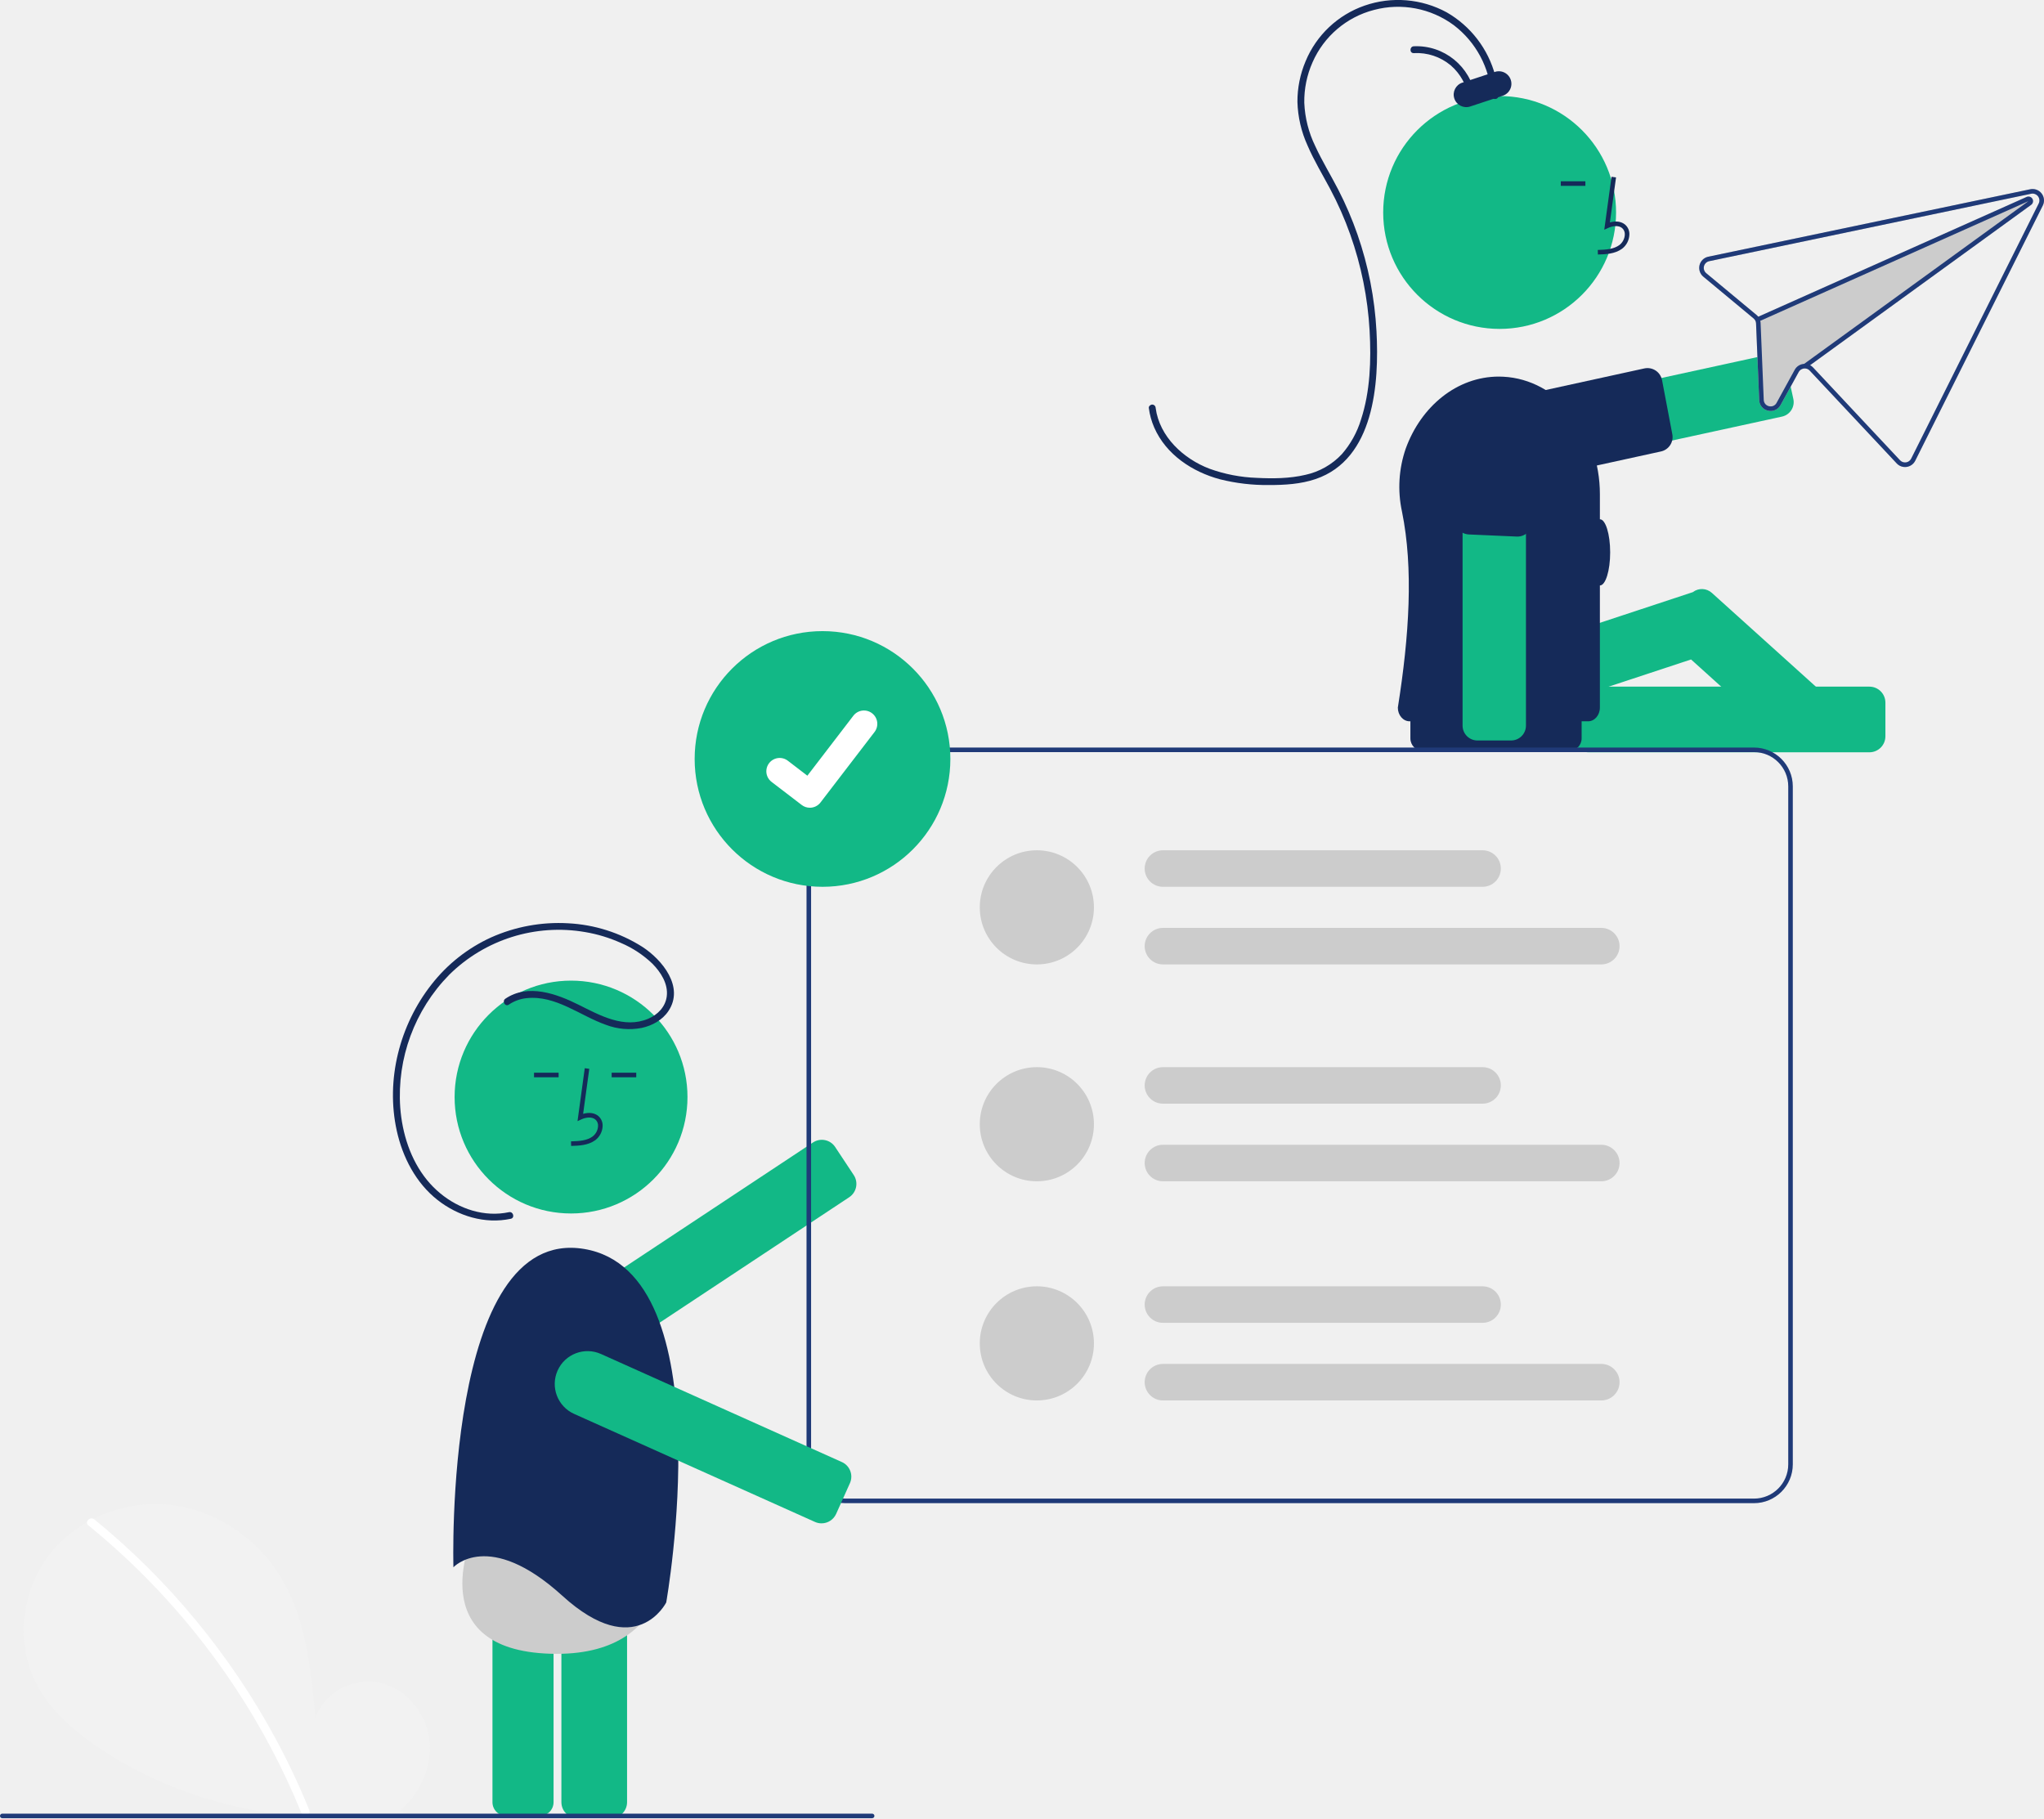
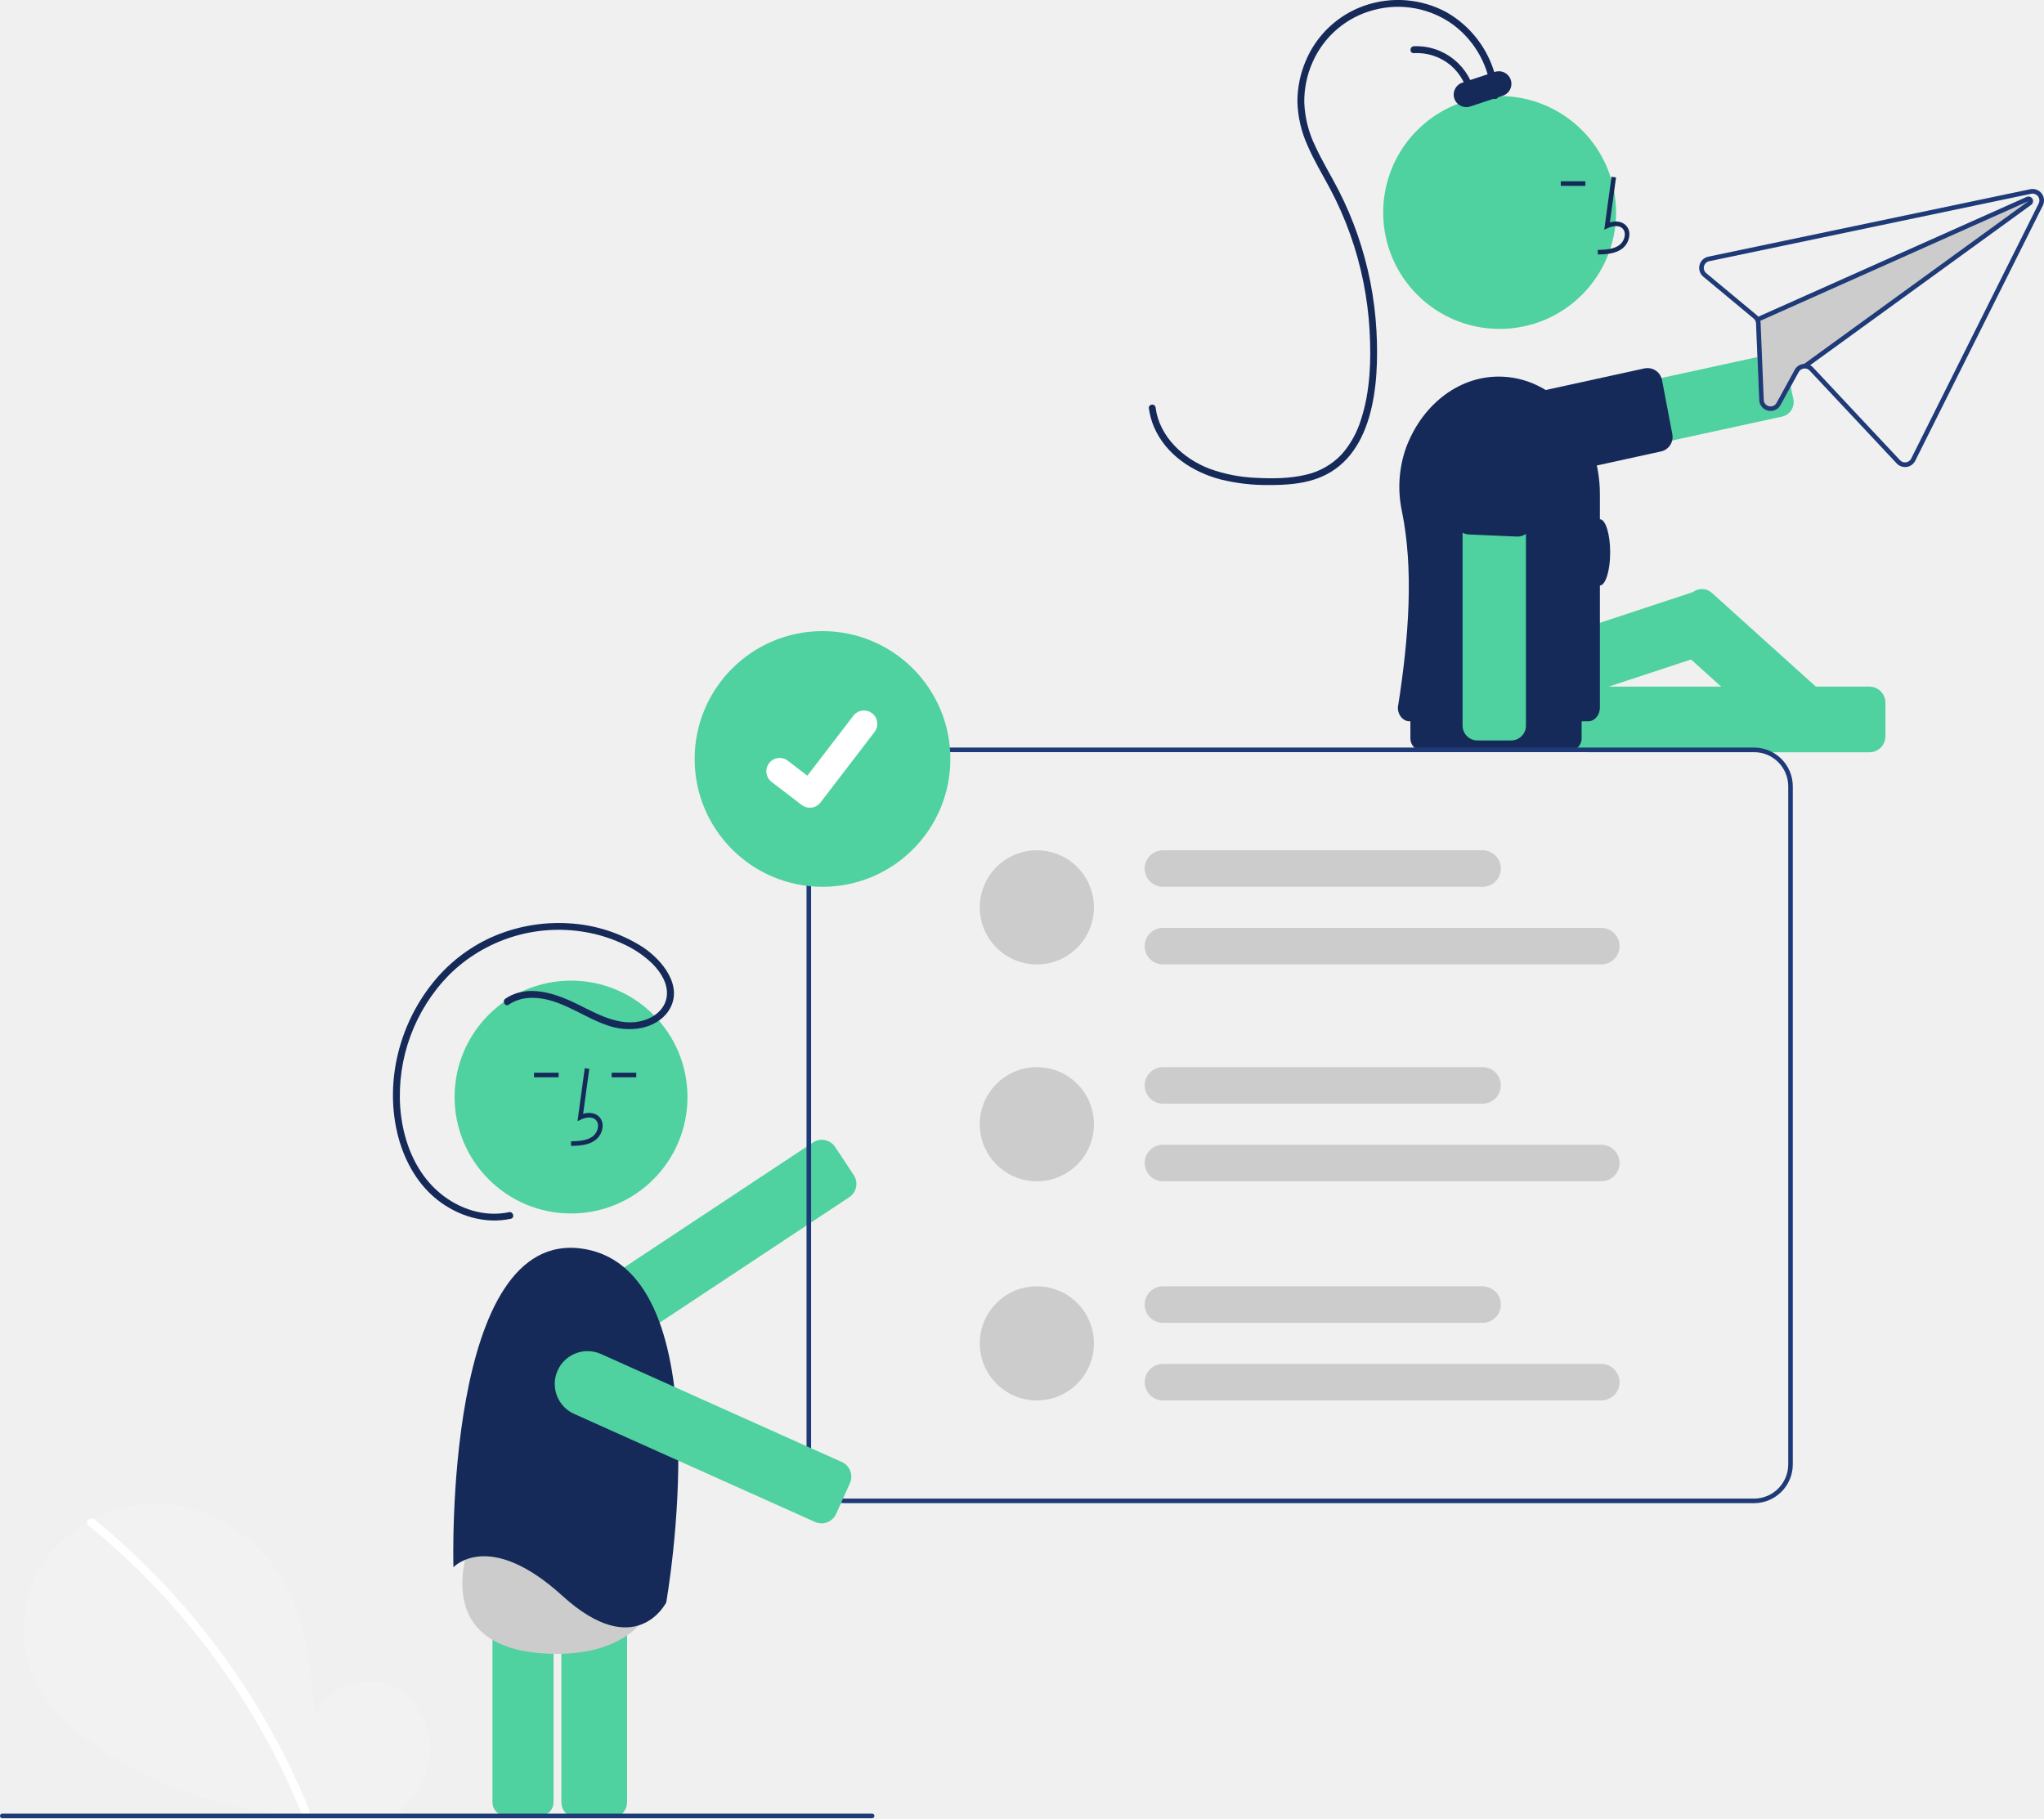
<svg xmlns="http://www.w3.org/2000/svg" id="bd411abf-b37a-4216-8308-03ddb60011b7" data-name="Layer 1" viewBox="0 0 895.287 796.46">
  <path d="M327.406,845.05c8.993-7.599,14.455-19.602,13.022-31.288s-10.305-22.428-21.813-24.91-24.628,4.388-28.123,15.63c-1.924-21.674-4.141-44.257-15.664-62.715-10.434-16.713-28.507-28.672-48.093-30.811s-40.208,5.941-52.424,21.4-15.206,37.934-6.651,55.682c6.302,13.075,17.914,22.805,30.079,30.721,38.813,25.255,86.96,33.788,132.772,27.046Z" transform="translate(-152.3563 -51.77002)" fill="#f2f2f2" />
  <path d="M193.68,717.345A317.625,317.625,0,0,1,237.944,761.299a322.163,322.163,0,0,1,34.908,51.663A320.844,320.844,0,0,1,287.8,844.613c.898,2.2-2.675,3.158-3.562.982a315.276,315.276,0,0,0-28.808-54.506,317.26,317.26,0,0,0-38.636-47.729,316.497,316.497,0,0,0-25.726-23.403c-1.844-1.502.783-4.102,2.612-2.612Z" transform="translate(-152.3563 -51.77002)" fill="#fff" />
-   <path d="M971.177,381.308H848.163a7.008,7.008,0,0,1-7-7V359.549a7.008,7.008,0,0,1,7-7H971.177a7.008,7.008,0,0,1,7,7v14.759A7.008,7.008,0,0,1,971.177,381.308Z" transform="translate(-152.3563 -51.77002)" fill="#12b886" />
-   <path d="M954.578,358.74l-52.425-47.269a6.494,6.494,0,0,0-8.317-.32L779.104,349.033a6.507,6.507,0,0,0-4.134,8.21l4.627,14.016a6.488,6.488,0,0,0,8.21,4.134l105.244-34.749,42.937,38.714a6.454,6.454,0,0,0,4.345,1.673q.171,0,.344-.009a6.457,6.457,0,0,0,4.492-2.139l9.883-10.961A6.508,6.508,0,0,0,954.578,358.74Z" transform="translate(-152.3563 -51.77002)" fill="#12b886" />
-   <path d="M374.061,712.208a6.007,6.007,0,0,0-6,6V841.222a6.007,6.007,0,0,0,6,6h14.76a6.007,6.007,0,0,0,6-6V718.208a6.007,6.007,0,0,0-6-6Z" transform="translate(-152.3563 -51.77002)" fill="#12b886" />
-   <path d="M420.013,848.222H405.253a7.008,7.008,0,0,1-7-7V718.208a7.008,7.008,0,0,1,7-7H420.013a7.008,7.008,0,0,1,7,7V841.222A7.008,7.008,0,0,1,420.013,848.222Z" transform="translate(-152.3563 -51.77002)" fill="#12b886" />
+   <path d="M971.177,381.308H848.163a7.008,7.008,0,0,1-7-7V359.549a7.008,7.008,0,0,1,7-7H971.177a7.008,7.008,0,0,1,7,7v14.759A7.008,7.008,0,0,1,971.177,381.308Z" transform="translate(-152.3563 -51.77002)" fill="#4fd1a0" />
+   <path d="M954.578,358.74l-52.425-47.269a6.494,6.494,0,0,0-8.317-.32L779.104,349.033a6.507,6.507,0,0,0-4.134,8.21l4.627,14.016a6.488,6.488,0,0,0,8.21,4.134l105.244-34.749,42.937,38.714a6.454,6.454,0,0,0,4.345,1.673q.171,0,.344-.009a6.457,6.457,0,0,0,4.492-2.139l9.883-10.961A6.508,6.508,0,0,0,954.578,358.74Z" transform="translate(-152.3563 -51.77002)" fill="#4fd1a0" />
+   <path d="M374.061,712.208a6.007,6.007,0,0,0-6,6V841.222a6.007,6.007,0,0,0,6,6h14.76a6.007,6.007,0,0,0,6-6V718.208a6.007,6.007,0,0,0-6-6Z" transform="translate(-152.3563 -51.77002)" fill="#4fd1a0" />
+   <path d="M420.013,848.222H405.253a7.008,7.008,0,0,1-7-7V718.208a7.008,7.008,0,0,1,7-7H420.013a7.008,7.008,0,0,1,7,7V841.222A7.008,7.008,0,0,1,420.013,848.222Z" transform="translate(-152.3563 -51.77002)" fill="#4fd1a0" />
  <path d="M444.178,727.745s5.576,50.144-50.719,48.441S359.066,725.211,359.066,725.211s11.765-9.245,41.503-.304S444.178,727.745,444.178,727.745Z" transform="translate(-152.3563 -51.77002)" fill="#ccc" />
-   <path d="M419.986,642.408a14.377,14.377,0,0,1-7.958-26.367l96.428-63.82a6.999,6.999,0,0,1,9.701,1.974l8.146,12.308a7.008,7.008,0,0,1-1.974,9.701l-96.428,63.82A14.304,14.304,0,0,1,419.986,642.408Z" transform="translate(-152.3563 -51.77002)" fill="#12b886" />
-   <circle cx="250.121" cy="480.559" r="51" fill="#12b886" />
+   <path d="M419.986,642.408a14.377,14.377,0,0,1-7.958-26.367l96.428-63.82a6.999,6.999,0,0,1,9.701,1.974l8.146,12.308a7.008,7.008,0,0,1-1.974,9.701l-96.428,63.82A14.304,14.304,0,0,1,419.986,642.408Z" transform="translate(-152.3563 -51.77002)" fill="#4fd1a0" />
+   <circle cx="250.121" cy="480.559" r="51" fill="#4fd1a0" />
  <path d="M402.515,553.738c3.306-.092,7.42-.207,10.59-2.522a8.133,8.133,0,0,0,3.2-6.073,5.471,5.471,0,0,0-1.86-4.493c-1.656-1.399-4.073-1.727-6.678-.961l2.699-19.726-1.981-.271-3.173,23.19,1.655-.759c1.918-.88,4.552-1.328,6.188.055a3.515,3.515,0,0,1,1.153,2.896,6.147,6.147,0,0,1-2.381,4.528c-2.467,1.802-5.746,2.034-9.466,2.138Z" transform="translate(-152.3563 -51.77002)" fill="#152a59" />
  <rect x="267.909" y="469.894" width="10.772" height="2" fill="#152a59" />
  <rect x="233.909" y="469.894" width="10.772" height="2" fill="#152a59" />
  <path d="M350.961,738.31s-4.403-149.715,57.244-139.44,35.961,154.852,35.961,154.852-13.21,26.42-45.502-2.936S350.961,738.31,350.961,738.31Z" transform="translate(-152.3563 -51.77002)" fill="#152a59" />
  <path d="M373.712,489.253c9.923-6.738,22.448-2.161,32.09,2.648,9.364,4.67,19.917,10.612,30.512,6.113,4.138-1.757,7.501-5.193,8.086-9.79.696-5.477-2.615-10.604-6.299-14.327a45.877,45.877,0,0,0-13.765-9.072,64.335,64.335,0,0,0-15.668-4.764,68.191,68.191,0,0,0-59.581,18.731,75.548,75.548,0,0,0-21.425,58.072c.843,11.345,4.466,22.914,11.735,31.82,6.82,8.356,17.033,14.231,27.933,14.721a31.334,31.334,0,0,0,7.962-.647c1.883-.402,2.688,2.49.798,2.893-11.353,2.421-23.113-1.176-32.117-8.258-9.478-7.456-15.294-18.742-17.844-30.372-4.88-22.255,1.233-46.205,15.242-64.022a69.796,69.796,0,0,1,26.118-20.609,72.508,72.508,0,0,1,33.692-6.182,67.104,67.104,0,0,1,32.479,10.291c8.731,5.642,18.57,17.603,11.45,28.185-2.663,3.957-7.083,6.368-11.672,7.358a28.651,28.651,0,0,1-15.724-1.37c-11.406-4.028-21.956-13.028-34.723-11.664a16.931,16.931,0,0,0-7.765,2.834c-1.601,1.087-3.104-1.511-1.514-2.59Z" transform="translate(-152.3563 -51.77002)" fill="#152a59" />
-   <path d="M809.441,256.971a13.88,13.88,0,0,1,4.55-25.24l112.988-24.596a6.506,6.506,0,0,1,7.734,4.969l-.488.106.488-.106,3.14,14.422a6.5,6.5,0,0,1-4.969,7.734L819.896,258.855a14.097,14.097,0,0,1-1.483.241A13.775,13.775,0,0,1,809.441,256.971Z" transform="translate(-152.3563 -51.77002)" fill="#12b886" />
+   <path d="M809.441,256.971a13.88,13.88,0,0,1,4.55-25.24l112.988-24.596a6.506,6.506,0,0,1,7.734,4.969l-.488.106.488-.106,3.14,14.422a6.5,6.5,0,0,1-4.969,7.734L819.896,258.855a14.097,14.097,0,0,1-1.483.241A13.775,13.775,0,0,1,809.441,256.971Z" transform="translate(-152.3563 -51.77002)" fill="#4fd1a0" />
  <path d="M800.19,248.818h0q-.101-.402-.18-.813c-.929-4.894.768-10.045,4.778-14.508a30.705,30.705,0,0,1,16.274-9.065l51.511-11.27a6.501,6.501,0,0,1,7.775,5.137l4.494,23.674a6.466,6.466,0,0,1-4.997,7.562l-51.837,11.34a33.322,33.322,0,0,1-7.116.783C810.682,261.659,802.179,256.685,800.19,248.818Z" transform="translate(-152.3563 -51.77002)" fill="#152a59" />
-   <circle cx="656.849" cy="93.076" r="51" fill="#12b886" />
+   <circle cx="656.849" cy="93.076" r="51" fill="#4fd1a0" />
  <path d="M852.243,163.255c3.306-.092,7.42-.207,10.59-2.522a8.133,8.133,0,0,0,3.2-6.073,5.471,5.471,0,0,0-1.86-4.493c-1.656-1.399-4.073-1.727-6.678-.961l2.699-19.726L858.212,129.209l-3.173,23.19,1.655-.759c1.918-.88,4.552-1.328,6.188.055a3.515,3.515,0,0,1,1.153,2.896,6.147,6.147,0,0,1-2.381,4.528c-2.467,1.802-5.746,2.034-9.466,2.138Z" transform="translate(-152.3563 -51.77002)" fill="#152a59" />
  <rect x="683.636" y="79.412" width="10.772" height="2" fill="#152a59" />
  <path d="M805.637,93.696A42.161,42.161,0,0,0,789.15,62.81a41.065,41.065,0,0,0-35.015-6.678,40.441,40.441,0,0,0-26.883,22.939A42.107,42.107,0,0,0,723.643,96.763a47.833,47.833,0,0,0,4.831,19.067c3.007,6.552,6.8,12.699,10.094,19.104a152.462,152.462,0,0,1,8.377,19.557,154.179,154.179,0,0,1,8.322,42.374c1.224,22.771-.954,56.014-26.66,64.753-6.537,2.222-13.588,2.636-20.442,2.618a83.951,83.951,0,0,1-21.42-2.509c-12.135-3.24-23.656-10.85-28.826-22.672a31.553,31.553,0,0,1-2.373-8.569c-.108-.81.767-1.492,1.5-1.5a1.537,1.537,0,0,1,1.5,1.5c1.674,12.598,12.172,22.259,23.569,26.602a67.697,67.697,0,0,0,20.736,4.011c7.046.356,14.362.301,21.262-1.321a30.792,30.792,0,0,0,16.014-9.103,41.402,41.402,0,0,0,8.359-15.122c4.057-12.385,4.483-26.002,3.77-38.911a151.262,151.262,0,0,0-8.498-42.193,147.934,147.934,0,0,0-8.804-19.958c-3.342-6.286-7.054-12.395-9.87-18.947a49.444,49.444,0,0,1-4.445-19.153,45.244,45.244,0,0,1,3.576-17.793,43.37,43.37,0,0,1,25.81-24.361,44.641,44.641,0,0,1,36.016,2.95,45.385,45.385,0,0,1,21.255,27.733,43.424,43.424,0,0,1,1.342,8.775c.099,1.93-2.901,1.924-3,0Z" transform="translate(-152.3563 -51.77002)" fill="#152a59" />
  <path d="M795.664,94.749A23.488,23.488,0,0,0,787.807,80.416a23.169,23.169,0,0,0-16.195-5.376c-1.93.097-1.925-2.904,0-3a26.104,26.104,0,0,1,26.945,21.911c.288,1.889-2.602,2.703-2.893.798Z" transform="translate(-152.3563 -51.77002)" fill="#152a59" />
  <path d="M789.361,94.922a5.5,5.5,0,0,1,3.499-6.947l14.244-4.703a5.5,5.5,0,1,1,3.449,10.445l-14.244,4.703a5.498,5.498,0,0,1-6.947-3.498Z" transform="translate(-152.3563 -51.77002)" fill="#152a59" />
  <path d="M900.591,164.22a5.006,5.006,0,0,0-2.164,8.748l22.011,18.289a3.254,3.254,0,0,1,.783.978,3.058,3.058,0,0,1,.3,1.207l1.374,33.541a4.893,4.893,0,0,0,3.849,4.67l.039.009a4.886,4.886,0,0,0,5.486-2.475l7.94-14.479a3.011,3.011,0,0,1,2.689-1.542,2.91,2.91,0,0,1,2.133.947l38.101,40.655a4.968,4.968,0,0,0,4.37,1.528,5.018,5.018,0,0,0,3.744-2.707L1047.112,141.815a5.002,5.002,0,0,0-5.503-7.139l-1.809.378-139.208,29.165Zm-.892,7.212a3.007,3.007,0,0,1,1.308-5.251l139.165-29.155,1.852-.389a3.008,3.008,0,0,1,3.303,4.279L989.461,252.689a3,3,0,0,1-4.869.708l-38.101-40.655a4.795,4.795,0,0,0-1.3-1.003l96.812-70.234a2.003,2.003,0,0,0-1.648-3.575,1.744,1.744,0,0,0-.323.111l-117.549,52.471a4.934,4.934,0,0,0-.774-.791L899.699,171.432Z" transform="translate(-152.3563 -51.77002)" fill="#ccc" />
  <path d="M900.591,164.22a5.006,5.006,0,0,0-2.164,8.748l22.011,18.289a3.254,3.254,0,0,1,.783.978,3.058,3.058,0,0,1,.3,1.207l1.374,33.541a4.893,4.893,0,0,0,3.849,4.67l.039.009a4.886,4.886,0,0,0,5.486-2.475l7.94-14.479a3.011,3.011,0,0,1,2.689-1.542,2.91,2.91,0,0,1,2.133.947l38.101,40.655a4.968,4.968,0,0,0,4.37,1.528,5.018,5.018,0,0,0,3.744-2.707L1047.112,141.815a5.002,5.002,0,0,0-5.503-7.139l-1.809.378-139.208,29.165Zm-.892,7.212a3.007,3.007,0,0,1,1.308-5.251l139.165-29.155,1.852-.389a3.008,3.008,0,0,1,3.303,4.279L989.461,252.689a3,3,0,0,1-4.869.708L946.491,212.741a4.795,4.795,0,0,0-1.3-1.003,4.866,4.866,0,0,0-2.269-.578c-.112-.005-.225,0-.34.005l-.01-.002a4.989,4.989,0,0,0-4.115,2.582l-7.942,14.489a2.911,2.911,0,0,1-3.3,1.475l-.02-.004a2.904,2.904,0,0,1-2.306-2.801l-1.374-33.54a4.731,4.731,0,0,0-.151-1.05l.002-.01a4.796,4.796,0,0,0-.357-.953,4.648,4.648,0,0,0-.527-.838,4.934,4.934,0,0,0-.774-.791L899.699,171.432Z" transform="translate(-152.3563 -51.77002)" fill="#1f3a78" />
  <path d="M922.485,190.512l117.549-52.471a1.745,1.745,0,0,1,.323-.111,2.003,2.003,0,0,1,1.648,3.575l-96.812,70.234-1.708,1.242-1.17-1.62.26-.197.01.002,98.241-71.283L923.369,192.303l-.002.01-.512.222-.815-1.826Z" transform="translate(-152.3563 -51.77002)" fill="#1f3a78" />
  <path d="M775.62,349.73a5.506,5.506,0,0,0-5.5,5.5v20a5.506,5.506,0,0,0,5.5,5.5h64a5.506,5.506,0,0,0,5.5-5.5v-20a5.506,5.506,0,0,0-5.5-5.5Z" transform="translate(-152.3563 -51.77002)" fill="#152a59" />
  <path d="M768.074,248.28a51.265,51.265,0,0,0-1.647,27.54c5.086,24.935,3.193,54.412-1.807,85.91,0,3.314,2.308,6,5.155,6h78.189c2.847,0,5.155-2.686,5.155-6v-93.5c0-27.63-18.782-50.24-42.274-51.44-.653-.04-1.314-.06-1.976-.06C790.543,216.73,774.785,229.76,768.074,248.28Z" transform="translate(-152.3563 -51.77002)" fill="#152a59" />
-   <path d="M792.976,369.631V253.997a13.88,13.88,0,0,1,27.76,0V369.631a6.507,6.507,0,0,1-6.5,6.5H799.476A6.507,6.507,0,0,1,792.976,369.631Z" transform="translate(-152.3563 -51.77002)" fill="#12b886" />
+   <path d="M792.976,369.631V253.997a13.88,13.88,0,0,1,27.76,0V369.631a6.507,6.507,0,0,1-6.5,6.5H799.476A6.507,6.507,0,0,1,792.976,369.631Z" transform="translate(-152.3563 -51.77002)" fill="#4fd1a0" />
  <path d="M816.719,286.808l-20.98-.923a6.508,6.508,0,0,1-6.208-6.78l1.474-33.468a17,17,0,1,1,33.967,1.496l-1.473,33.468A6.5,6.5,0,0,1,817.012,286.814Q816.866,286.814,816.719,286.808Z" transform="translate(-152.3563 -51.77002)" fill="#152a59" />
  <ellipse cx="700.764" cy="241.96" rx="4.5" ry="14.5" fill="#152a59" />
  <circle cx="454.15" cy="397.46" r="25" fill="#ccc" />
  <path d="M853.734,474.23h-192a8,8,0,1,1,0-16h192a8,8,0,0,1,0,16Z" transform="translate(-152.3563 -51.77002)" fill="#ccc" />
  <path d="M801.734,440.23h-140a8,8,0,1,1,0-16h140a8,8,0,0,1,0,16Z" transform="translate(-152.3563 -51.77002)" fill="#ccc" />
  <circle cx="454.15" cy="492.46" r="25" fill="#ccc" />
  <path d="M853.734,569.23h-192a8,8,0,1,1,0-16h192a8,8,0,0,1,0,16Z" transform="translate(-152.3563 -51.77002)" fill="#ccc" />
  <path d="M801.734,535.23h-140a8,8,0,1,1,0-16h140a8,8,0,0,1,0,16Z" transform="translate(-152.3563 -51.77002)" fill="#ccc" />
  <circle cx="454.15" cy="588.46" r="25" fill="#ccc" />
  <path d="M853.734,665.23h-192a8,8,0,1,1,0-16h192a8,8,0,0,1,0,16Z" transform="translate(-152.3563 -51.77002)" fill="#ccc" />
  <path d="M801.734,631.23h-140a8,8,0,1,1,0-16h140a8,8,0,0,1,0,16Z" transform="translate(-152.3563 -51.77002)" fill="#ccc" />
  <path d="M920.62,710.23h-398a17.019,17.019,0,0,1-17-17v-297a17.019,17.019,0,0,1,17-17h398a17.019,17.019,0,0,1,17,17v297A17.019,17.019,0,0,1,920.62,710.23Zm-398-329a15.017,15.017,0,0,0-15,15v297a15.017,15.017,0,0,0,15,15h398a15.017,15.017,0,0,0,15-15v-297a15.017,15.017,0,0,0-15-15Z" transform="translate(-152.3563 -51.77002)" fill="#1f3a78" />
-   <circle cx="360.264" cy="332.46" r="56" fill="#12b886" />
+   <circle cx="360.264" cy="332.46" r="56" fill="#4fd1a0" />
  <path d="M507.069,405.593a5.808,5.808,0,0,1-3.495-1.161l-.062-.047L490.352,394.309a5.847,5.847,0,1,1,7.112-9.282l8.524,6.536,20.144-26.271a5.847,5.847,0,0,1,8.198-1.082l-.125.17.129-.168a5.853,5.853,0,0,1,1.082,8.198l-23.694,30.901A5.849,5.849,0,0,1,507.069,405.593Z" transform="translate(-152.3563 -51.77002)" fill="#fff" />
-   <path d="M512.19,719.067a6.927,6.927,0,0,1-2.855-.613H509.335L403.831,671.124a14.379,14.379,0,1,1,11.771-26.239l105.505,47.33a6.999,6.999,0,0,1,3.522,9.251l-6.041,13.467A7.018,7.018,0,0,1,512.19,719.067Z" transform="translate(-152.3563 -51.77002)" fill="#12b886" />
+   <path d="M512.19,719.067a6.927,6.927,0,0,1-2.855-.613H509.335L403.831,671.124a14.379,14.379,0,1,1,11.771-26.239l105.505,47.33a6.999,6.999,0,0,1,3.522,9.251l-6.041,13.467A7.018,7.018,0,0,1,512.19,719.067Z" transform="translate(-152.3563 -51.77002)" fill="#4fd1a0" />
  <path d="M534.356,848.23h-381a1,1,0,1,1,0-2h381a1,1,0,0,1,0,2Z" transform="translate(-152.3563 -51.77002)" fill="#1f3a78" />
</svg>
